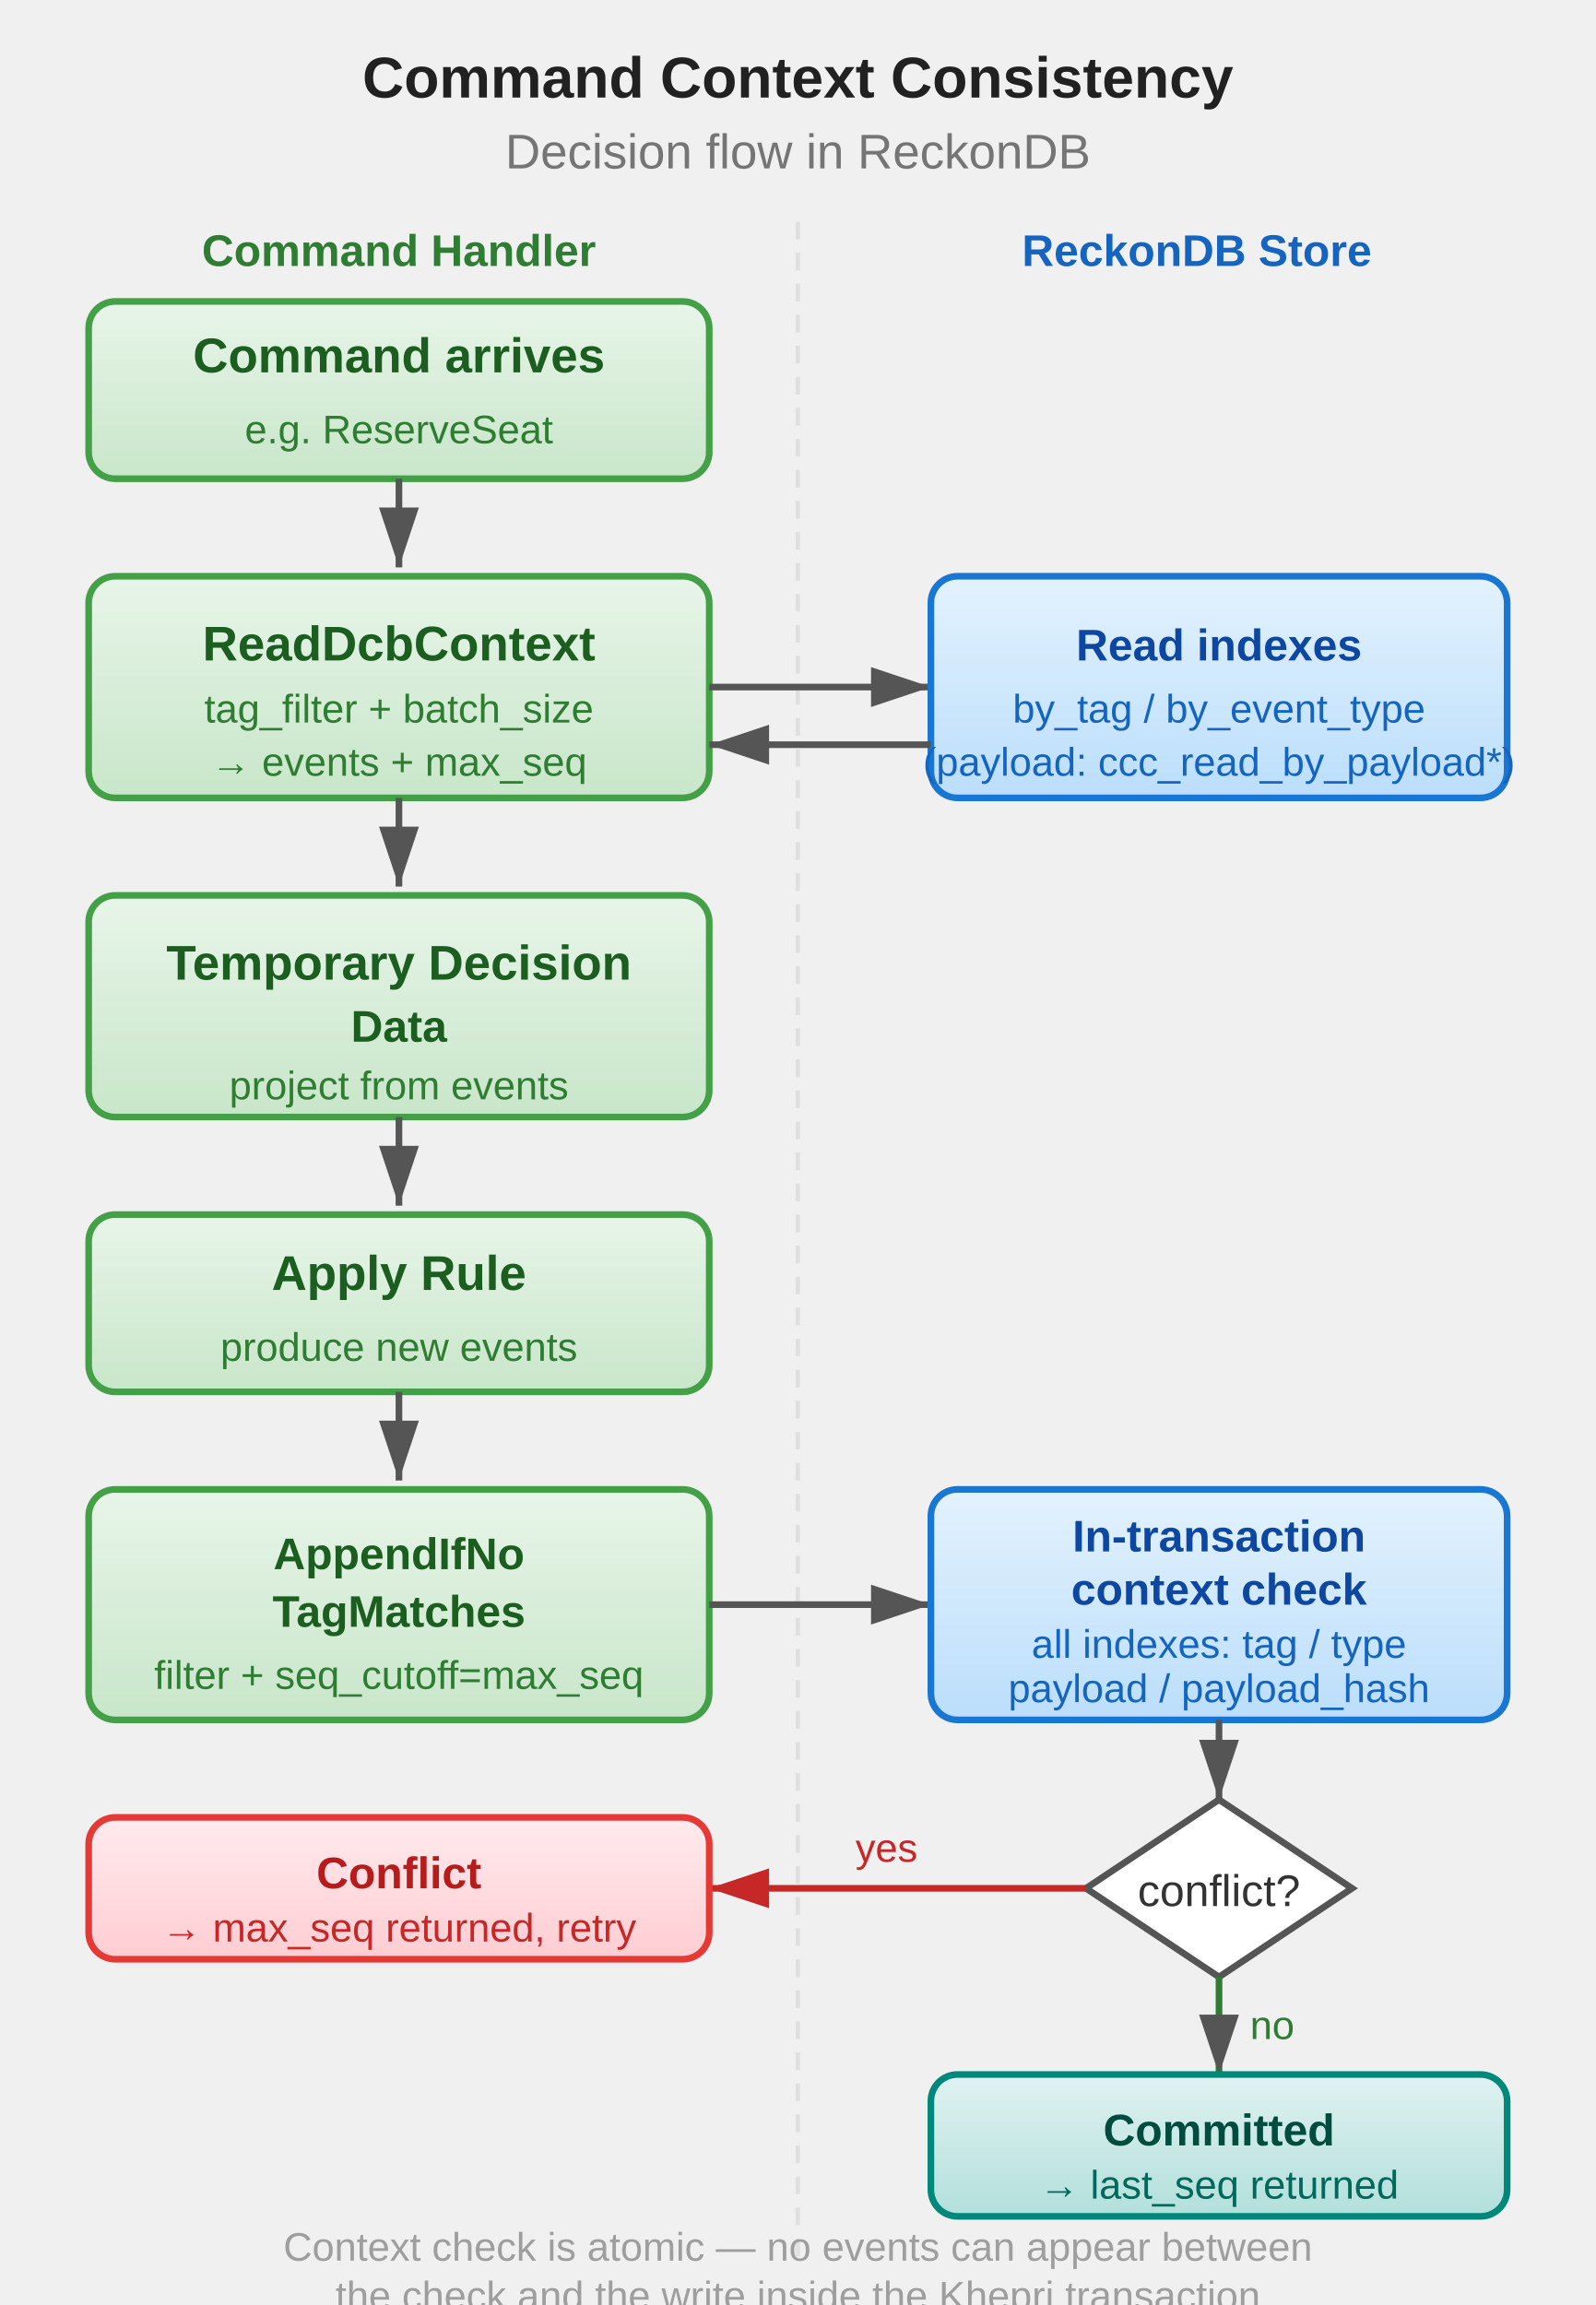
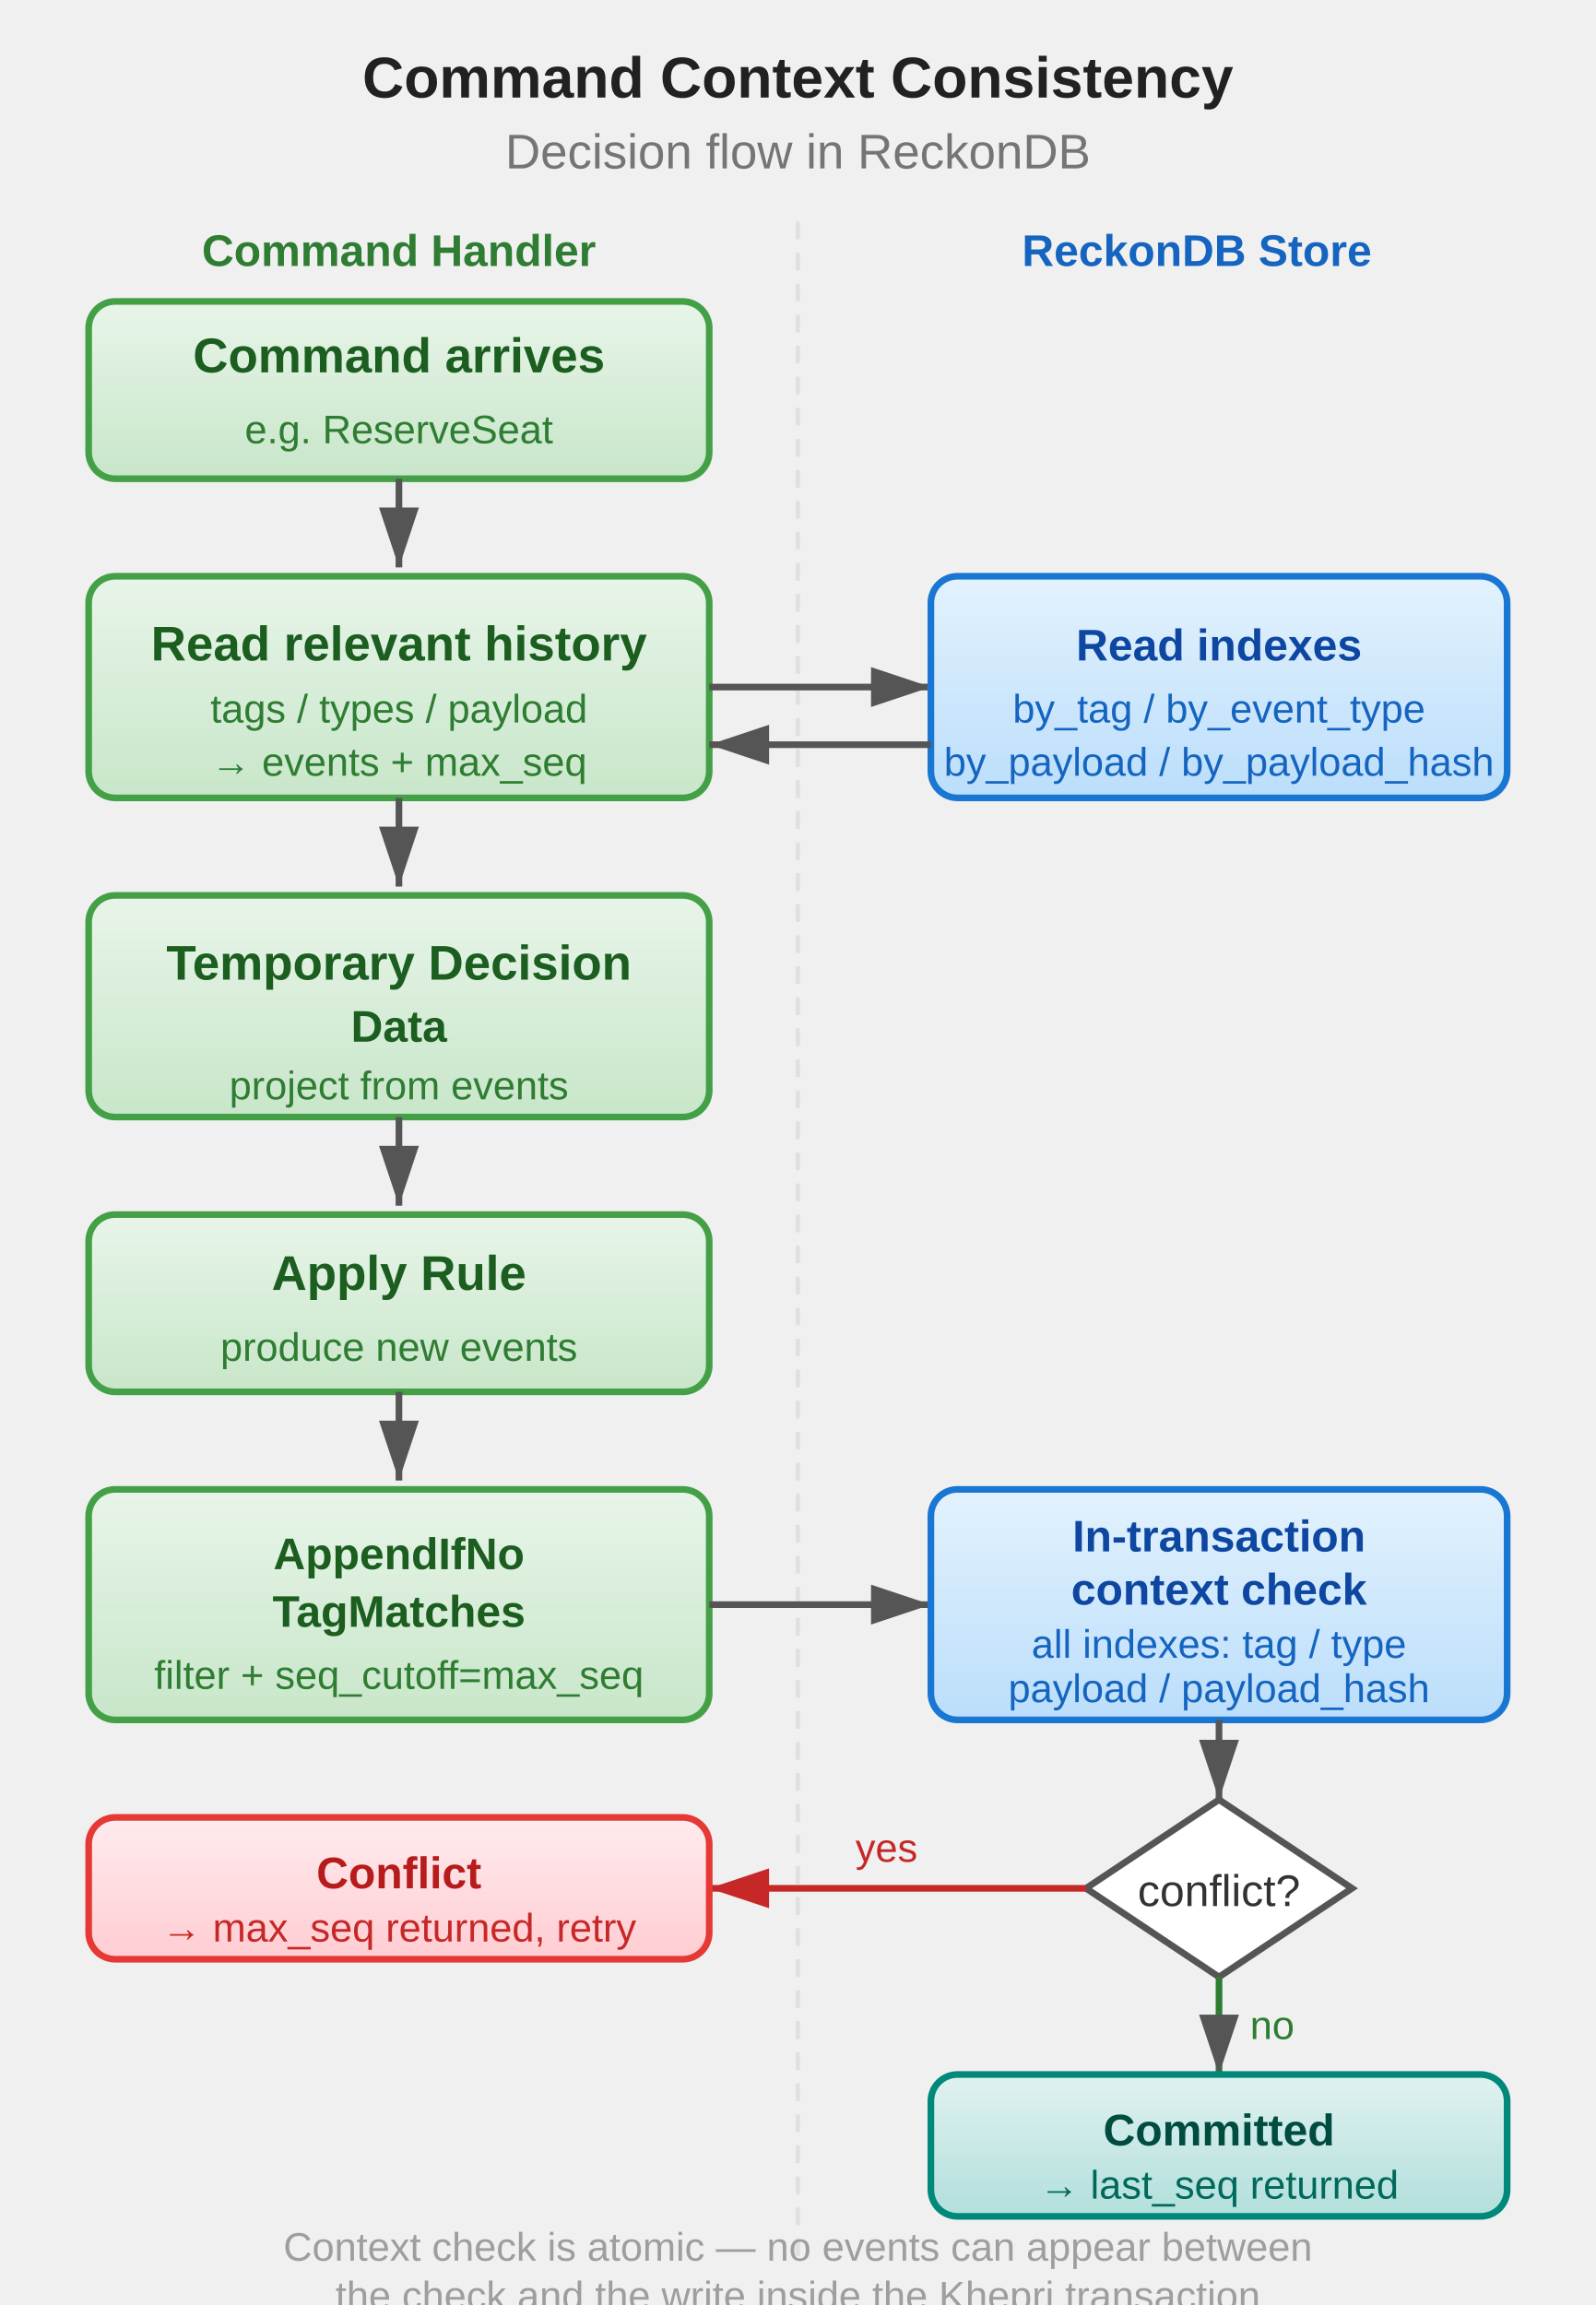
<svg xmlns="http://www.w3.org/2000/svg" viewBox="0 0 360 520">
  <defs>
    <marker id="arrow" markerWidth="10" markerHeight="10" refX="9" refY="3" orient="auto" markerUnits="strokeWidth">
      <path d="M0,0 L0,6 L9,3 z" fill="#555" />
    </marker>
    <marker id="arrow-conflict" markerWidth="10" markerHeight="10" refX="9" refY="3" orient="auto" markerUnits="strokeWidth">
      <path d="M0,0 L0,6 L9,3 z" fill="#c62828" />
    </marker>
    <linearGradient id="cmdGrad" x1="0%" y1="0%" x2="0%" y2="100%">
      <stop offset="0%" style="stop-color:#e8f5e9" />
      <stop offset="100%" style="stop-color:#c8e6c9" />
    </linearGradient>
    <linearGradient id="storeGrad" x1="0%" y1="0%" x2="0%" y2="100%">
      <stop offset="0%" style="stop-color:#e3f2fd" />
      <stop offset="100%" style="stop-color:#bbdefb" />
    </linearGradient>
    <linearGradient id="conflictGrad" x1="0%" y1="0%" x2="0%" y2="100%">
      <stop offset="0%" style="stop-color:#ffebee" />
      <stop offset="100%" style="stop-color:#ffcdd2" />
    </linearGradient>
    <linearGradient id="successGrad" x1="0%" y1="0%" x2="0%" y2="100%">
      <stop offset="0%" style="stop-color:#e0f2f1" />
      <stop offset="100%" style="stop-color:#b2dfdb" />
    </linearGradient>
  </defs>
  <text x="180" y="22" text-anchor="middle" font-family="Arial, sans-serif" font-size="13" font-weight="bold" fill="#212121">Command Context Consistency</text>
  <text x="180" y="38" text-anchor="middle" font-family="Arial, sans-serif" font-size="11" fill="#757575">Decision flow in ReckonDB</text>
  <text x="90" y="60" text-anchor="middle" font-family="Arial, sans-serif" font-size="10" font-weight="bold" fill="#2e7d32">Command Handler</text>
  <text x="270" y="60" text-anchor="middle" font-family="Arial, sans-serif" font-size="10" font-weight="bold" fill="#1565c0">ReckonDB Store</text>
  <line x1="180" y1="50" x2="180" y2="510" stroke="#e0e0e0" stroke-width="1" stroke-dasharray="4,3" />
  <rect x="20" y="68" width="140" height="40" rx="6" fill="url(#cmdGrad)" stroke="#43a047" stroke-width="1.5" />
  <text x="90" y="84" text-anchor="middle" font-family="Arial, sans-serif" font-size="11" font-weight="bold" fill="#1b5e20">Command arrives</text>
  <text x="90" y="100" text-anchor="middle" font-family="Arial, sans-serif" font-size="9" fill="#2e7d32">e.g. ReserveSeat</text>
  <line x1="90" y1="108" x2="90" y2="128" stroke="#555" stroke-width="1.5" marker-end="url(#arrow)" />
  <rect x="20" y="130" width="140" height="50" rx="6" fill="url(#cmdGrad)" stroke="#43a047" stroke-width="1.5" />
-   <text x="90" y="149" text-anchor="middle" font-family="Arial, sans-serif" font-size="11" font-weight="bold" fill="#1b5e20">ReadDcbContext</text>
-   <text x="90" y="163" text-anchor="middle" font-family="Arial, sans-serif" font-size="9" fill="#2e7d32">tag_filter + batch_size</text>
+   <text x="90" y="149" text-anchor="middle" font-family="Arial, sans-serif" font-size="11" font-weight="bold" fill="#1b5e20">Read relevant history</text>
+   <text x="90" y="163" text-anchor="middle" font-family="Arial, sans-serif" font-size="9" fill="#2e7d32">tags / types / payload</text>
  <text x="90" y="175" text-anchor="middle" font-family="Arial, sans-serif" font-size="9" fill="#2e7d32">→ events + max_seq</text>
  <line x1="160" y1="155" x2="210" y2="155" stroke="#555" stroke-width="1.5" marker-end="url(#arrow)" />
  <rect x="210" y="130" width="130" height="50" rx="6" fill="url(#storeGrad)" stroke="#1976d2" stroke-width="1.5" />
  <text x="275" y="149" text-anchor="middle" font-family="Arial, sans-serif" font-size="10" font-weight="bold" fill="#0d47a1">Read indexes</text>
  <text x="275" y="163" text-anchor="middle" font-family="Arial, sans-serif" font-size="9" fill="#1565c0">by_tag / by_event_type</text>
-   <text x="275" y="175" text-anchor="middle" font-family="Arial, sans-serif" font-size="9" fill="#1565c0">(payload: ccc_read_by_payload*)</text>
+   <text x="275" y="175" text-anchor="middle" font-family="Arial, sans-serif" font-size="9" fill="#1565c0">by_payload / by_payload_hash</text>
  <line x1="210" y1="168" x2="160" y2="168" stroke="#555" stroke-width="1.5" marker-end="url(#arrow)" />
  <line x1="90" y1="180" x2="90" y2="200" stroke="#555" stroke-width="1.5" marker-end="url(#arrow)" />
  <rect x="20" y="202" width="140" height="50" rx="6" fill="url(#cmdGrad)" stroke="#43a047" stroke-width="1.5" />
  <text x="90" y="221" text-anchor="middle" font-family="Arial, sans-serif" font-size="11" font-weight="bold" fill="#1b5e20">Temporary Decision</text>
  <text x="90" y="235" text-anchor="middle" font-family="Arial, sans-serif" font-size="10" font-weight="bold" fill="#1b5e20">Data</text>
  <text x="90" y="248" text-anchor="middle" font-family="Arial, sans-serif" font-size="9" fill="#2e7d32">project from events</text>
  <line x1="90" y1="252" x2="90" y2="272" stroke="#555" stroke-width="1.5" marker-end="url(#arrow)" />
  <rect x="20" y="274" width="140" height="40" rx="6" fill="url(#cmdGrad)" stroke="#43a047" stroke-width="1.5" />
  <text x="90" y="291" text-anchor="middle" font-family="Arial, sans-serif" font-size="11" font-weight="bold" fill="#1b5e20">Apply Rule</text>
  <text x="90" y="307" text-anchor="middle" font-family="Arial, sans-serif" font-size="9" fill="#2e7d32">produce new events</text>
  <line x1="90" y1="314" x2="90" y2="334" stroke="#555" stroke-width="1.5" marker-end="url(#arrow)" />
  <rect x="20" y="336" width="140" height="52" rx="6" fill="url(#cmdGrad)" stroke="#43a047" stroke-width="1.5" />
  <text x="90" y="354" text-anchor="middle" font-family="Arial, sans-serif" font-size="10" font-weight="bold" fill="#1b5e20">AppendIfNo</text>
  <text x="90" y="367" text-anchor="middle" font-family="Arial, sans-serif" font-size="10" font-weight="bold" fill="#1b5e20">TagMatches</text>
  <text x="90" y="381" text-anchor="middle" font-family="Arial, sans-serif" font-size="9" fill="#2e7d32">filter + seq_cutoff=max_seq</text>
  <line x1="160" y1="362" x2="210" y2="362" stroke="#555" stroke-width="1.5" marker-end="url(#arrow)" />
  <rect x="210" y="336" width="130" height="52" rx="6" fill="url(#storeGrad)" stroke="#1976d2" stroke-width="1.5" />
  <text x="275" y="350" text-anchor="middle" font-family="Arial, sans-serif" font-size="10" font-weight="bold" fill="#0d47a1">In-transaction</text>
  <text x="275" y="362" text-anchor="middle" font-family="Arial, sans-serif" font-size="10" font-weight="bold" fill="#0d47a1">context check</text>
  <text x="275" y="374" text-anchor="middle" font-family="Arial, sans-serif" font-size="9" fill="#1565c0">all indexes: tag / type</text>
  <text x="275" y="384" text-anchor="middle" font-family="Arial, sans-serif" font-size="9" fill="#1565c0">payload / payload_hash</text>
  <polygon points="275,406 305,426 275,446 245,426" fill="white" stroke="#555" stroke-width="1.5" />
  <text x="275" y="430" text-anchor="middle" font-family="Arial, sans-serif" font-size="10" fill="#333">conflict?</text>
  <line x1="275" y1="388" x2="275" y2="406" stroke="#555" stroke-width="1.5" marker-end="url(#arrow)" />
  <line x1="275" y1="446" x2="275" y2="468" stroke="#2e7d32" stroke-width="1.5" marker-end="url(#arrow)" />
  <text x="282" y="460" font-family="Arial, sans-serif" font-size="9" fill="#2e7d32">no</text>
  <rect x="210" y="468" width="130" height="32" rx="6" fill="url(#successGrad)" stroke="#00897b" stroke-width="1.5" />
  <text x="275" y="484" text-anchor="middle" font-family="Arial, sans-serif" font-size="10" font-weight="bold" fill="#004d40">Committed</text>
  <text x="275" y="496" text-anchor="middle" font-family="Arial, sans-serif" font-size="9" fill="#00695c">→ last_seq returned</text>
  <line x1="245" y1="426" x2="160" y2="426" stroke="#c62828" stroke-width="1.5" marker-end="url(#arrow-conflict)" />
  <text x="200" y="420" text-anchor="middle" font-family="Arial, sans-serif" font-size="9" fill="#c62828">yes</text>
  <rect x="20" y="410" width="140" height="32" rx="6" fill="url(#conflictGrad)" stroke="#e53935" stroke-width="1.5" />
  <text x="90" y="426" text-anchor="middle" font-family="Arial, sans-serif" font-size="10" font-weight="bold" fill="#b71c1c">Conflict</text>
  <text x="90" y="438" text-anchor="middle" font-family="Arial, sans-serif" font-size="9" fill="#c62828">→ max_seq returned, retry</text>
  <text x="180" y="510" text-anchor="middle" font-family="Arial, sans-serif" font-size="9" fill="#9e9e9e">Context check is atomic — no events can appear between</text>
  <text x="180" y="521" text-anchor="middle" font-family="Arial, sans-serif" font-size="9" fill="#9e9e9e">the check and the write inside the Khepri transaction</text>
</svg>
